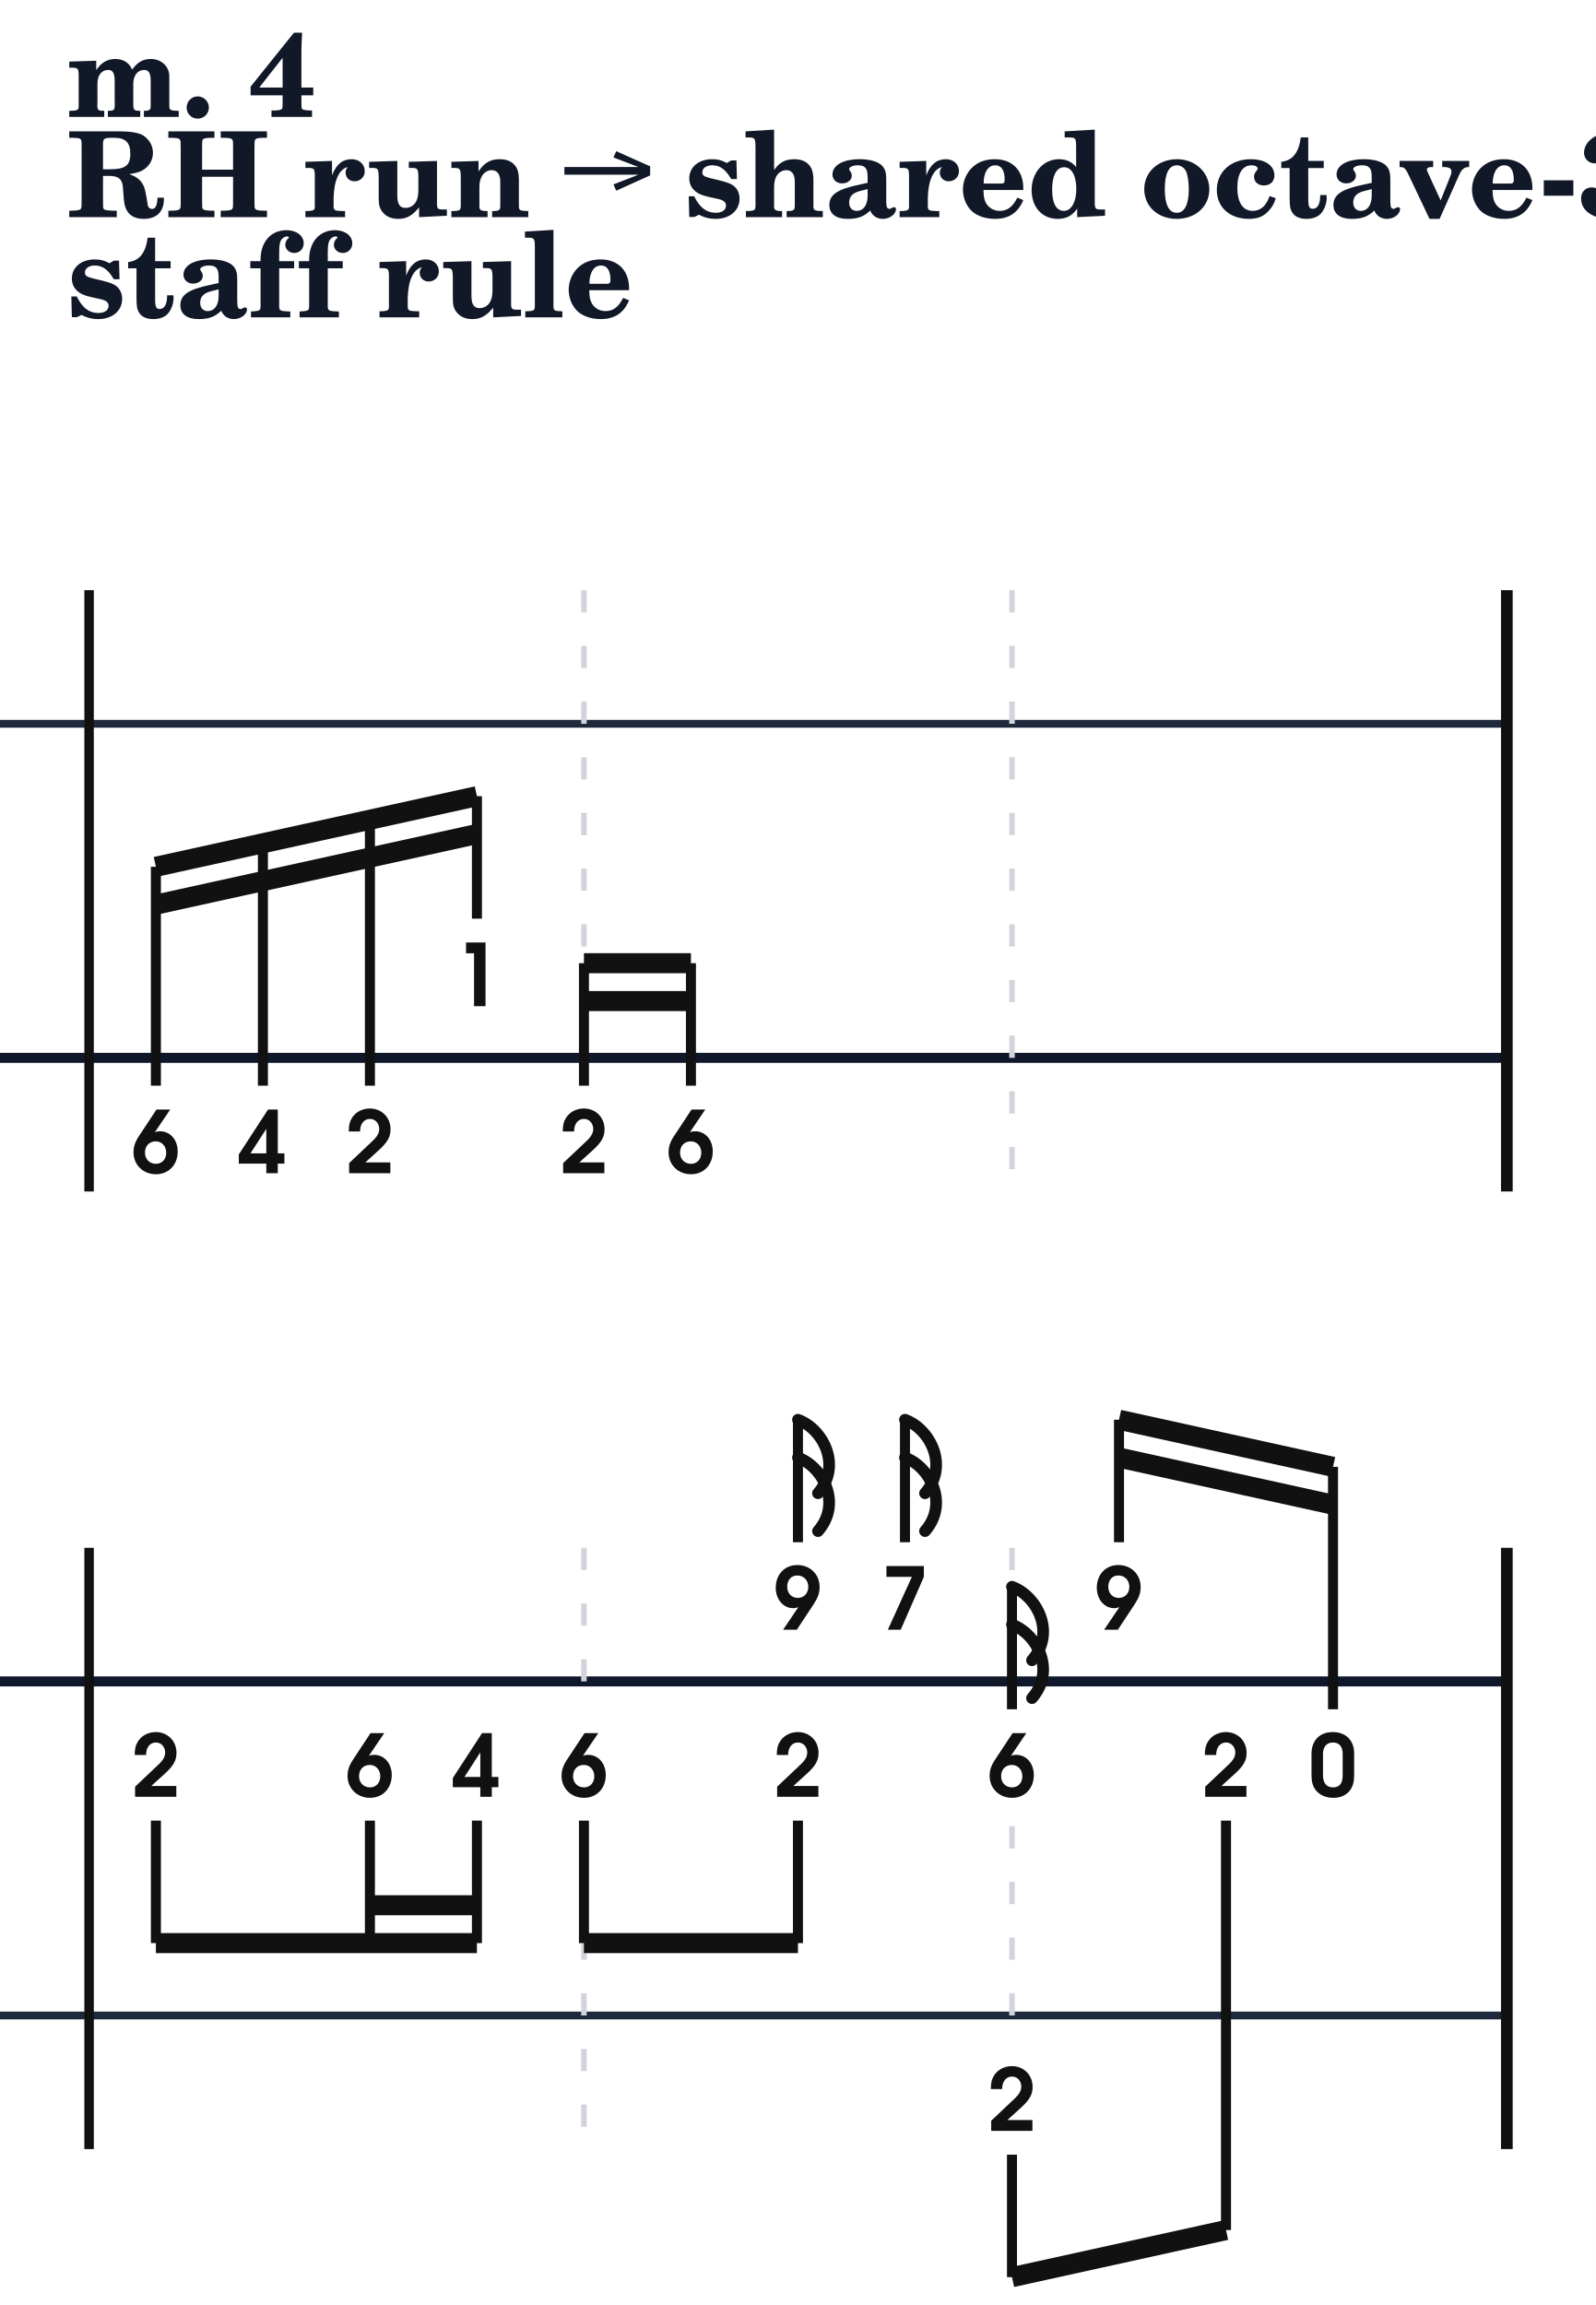
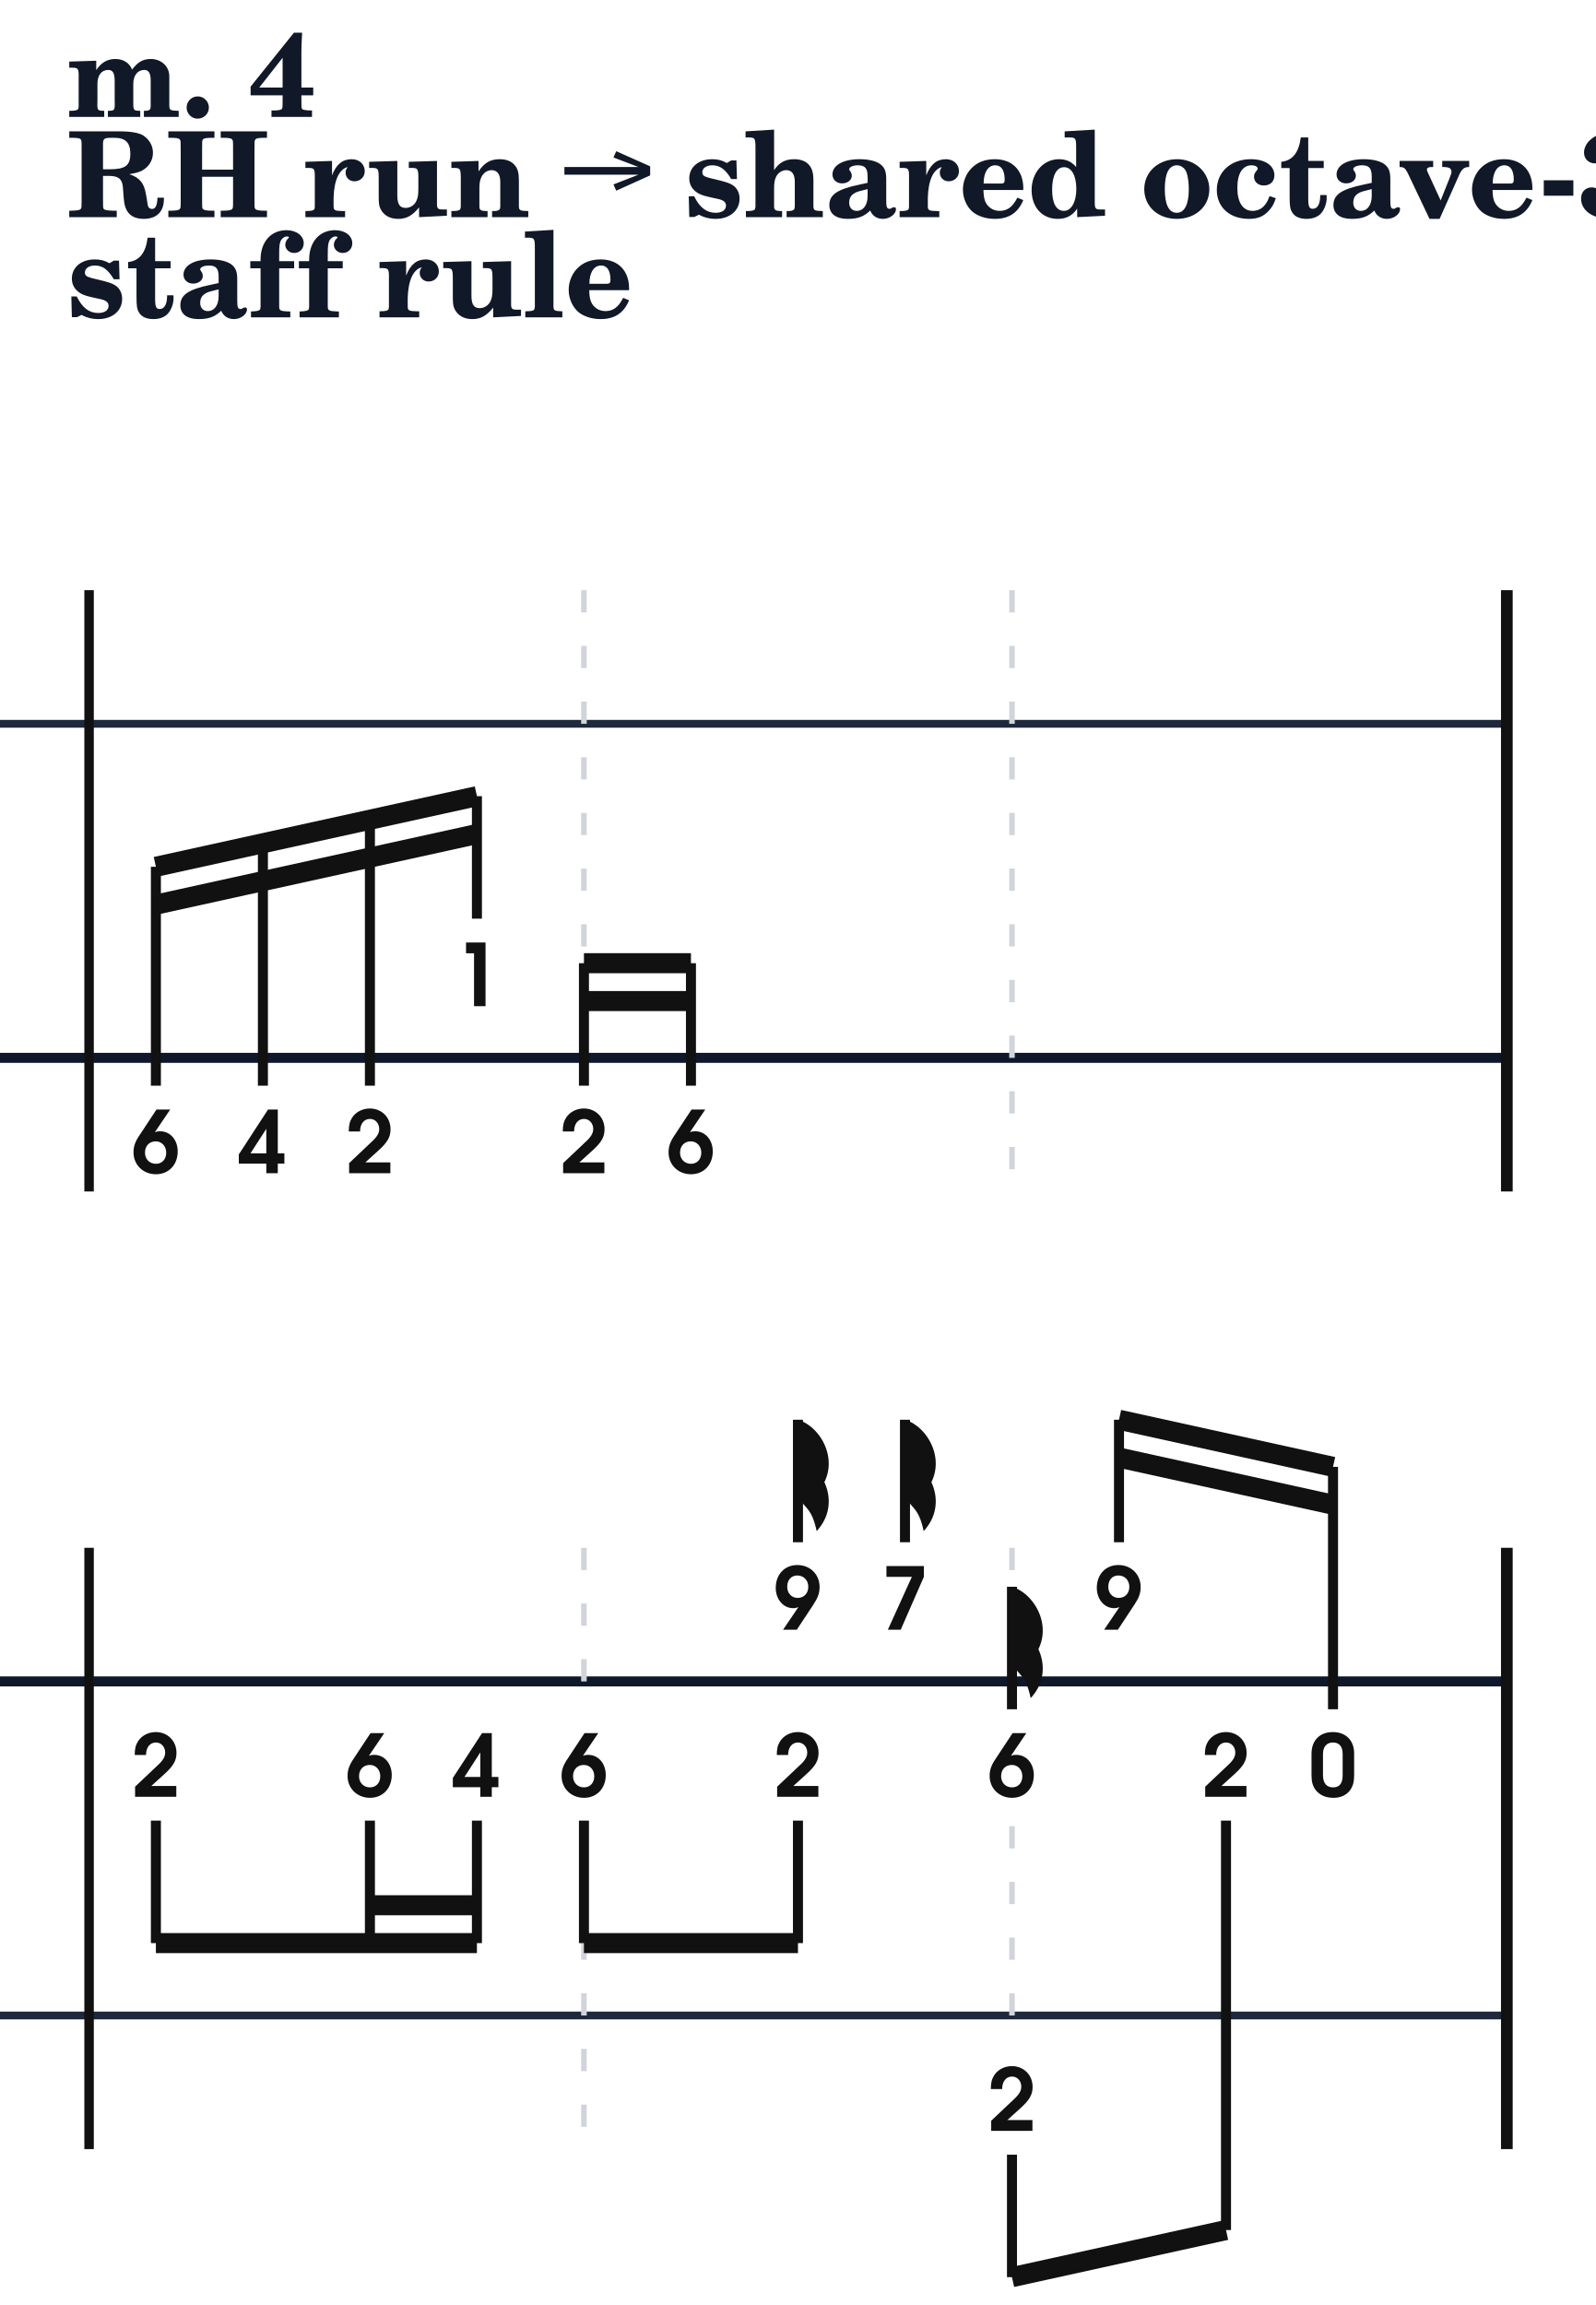
<svg xmlns="http://www.w3.org/2000/svg" viewBox="423.96 53.00 143.32 207.00" width="143.32pt" height="207.00pt" style="background:#FFFFFF;">
  <defs>
    <style>
      .janko-title { font-family: "Century Schoolbook", "Baskerville", "Liberation Serif", "DejaVu Serif", "Times New Roman", Georgia, serif; font-weight: 600; font-size: 11pt; letter-spacing: 0.3px; fill: #111111; }
      .janko-subtitle { font-family: "Century Schoolbook", "Baskerville", "Liberation Serif", "DejaVu Serif", "Times New Roman", Georgia, serif; font-style: italic; font-size: 8.5pt; fill: #333333; }
      .janko-meta { font-family: "Century Schoolbook", "Baskerville", "Liberation Serif", "DejaVu Serif", "Times New Roman", Georgia, serif; font-style: italic; font-size: 8pt; fill: #222222; }
      .janko-measure-num { font-family: "Century Schoolbook", "Baskerville", "Liberation Serif", "DejaVu Serif", "Times New Roman", Georgia, serif; font-style: italic; font-size: 8.5pt; fill: #444444; font-weight: bold; }
      .janko-octave-label { font-family: "DejaVu Sans Mono", monospace; font-size: 7.5pt; font-weight: bold; fill: #6B7280; }
      .janko-hand-label { font-family: "Century Schoolbook", "Baskerville", "Liberation Serif", "DejaVu Serif", "Times New Roman", Georgia, serif; font-style: italic; font-size: 8pt; fill: #555555; }
      .janko-ts-num { font-family: "Century Schoolbook", "Baskerville", "Liberation Serif", "DejaVu Serif", "Times New Roman", Georgia, serif; font-weight: bold; font-size: 14pt; fill: #111111; text-anchor: middle; }
      .janko-caption { font-family: "Century Schoolbook", "Baskerville", "Liberation Serif", "DejaVu Serif", "Times New Roman", Georgia, serif; font-weight: 600; font-size: 8pt; fill: #111827; }
      .janko-caption-sub { font-family: "Century Schoolbook", "Baskerville", "Liberation Serif", "DejaVu Serif", "Times New Roman", Georgia, serif; font-style: italic; font-size: 7.5pt; fill: #4B5563; }
      .janko-digit { font-family: "URW Gothic", "Century Gothic", "ITC Avant Garde Gothic", "Avant Garde", sans-serif; text-anchor: middle; font-weight: bold; }
    </style>
  </defs>
  <rect x="423.96" y="53.00" width="143.32" height="207.00" fill="#FFFFFF" />
  <text x="429.96" y="63.50" class="janko-caption" font-size="7.00pt">m. 4</text>
  <text x="429.96" y="72.50" class="janko-caption" font-size="7.00pt">RH run → shared octave-3</text>
  <text x="429.96" y="81.50" class="janko-caption" font-size="7.00pt">staff rule</text>
  <g class="janko-crop-body">
    <g id="system-1">
      <text class="janko-measure-num" x="48.00" y="96.00">1</text>
      <path class="janko-accolade" d="M 33.35 192.47 C 33.35 181.45, 29.00 176.21, 29.00 176.00 C 29.00 175.47, 33.35 170.97, 33.35 159.53 C 33.35 147.98, 29.32 137.18, 29.32 124.03 C 29.32 116.33, 30.80 108.84, 35.05 102.43 C 35.36 102.00, 36.00 102.53, 35.68 102.96 C 32.39 107.88, 31.33 113.44, 31.33 119.32 C 31.33 130.77, 35.26 141.46, 35.26 154.40 C 35.26 162.10, 33.88 169.58, 29.64 176.00 C 33.88 182.42, 35.26 189.90, 35.26 197.60 C 35.26 210.54, 31.33 221.23, 31.33 232.68 C 31.33 238.56, 32.39 244.12, 35.68 249.04 C 36.00 249.47, 35.36 250.00, 35.05 249.57 C 30.80 243.16, 29.32 235.67, 29.32 227.97 C 29.32 214.82, 33.35 204.02, 33.35 192.47 Z" fill="#111827" />
      <g class="janko-staff-lines">
        <line x1="50.00" y1="118.00" x2="559.28" y2="118.00" stroke="#1E293B" stroke-width="0.70" />
        <line x1="50.00" y1="234.00" x2="559.28" y2="234.00" stroke="#1E293B" stroke-width="0.70" />
        <line x1="50.00" y1="148.00" x2="559.28" y2="148.00" stroke="#0F172A" stroke-width="0.90" />
        <line x1="50.00" y1="204.00" x2="559.28" y2="204.00" stroke="#0F172A" stroke-width="0.90" />
      </g>
      <g class="janko-beat-grid">
        <line class="janko-beat-line" x1="94.44" y1="106.00" x2="94.44" y2="160.00" stroke="#D1D5DB" stroke-width="0.50" stroke-dasharray="2,3" />
        <line class="janko-beat-line" x1="94.44" y1="192.00" x2="94.44" y2="246.00" stroke="#D1D5DB" stroke-width="0.50" stroke-dasharray="2,3" />
        <line class="janko-beat-line" x1="132.88" y1="106.00" x2="132.88" y2="160.00" stroke="#D1D5DB" stroke-width="0.50" stroke-dasharray="2,3" />
        <line class="janko-beat-line" x1="132.88" y1="192.00" x2="132.88" y2="246.00" stroke="#D1D5DB" stroke-width="0.50" stroke-dasharray="2,3" />
        <line class="janko-beat-line" x1="221.76" y1="106.00" x2="221.76" y2="160.00" stroke="#D1D5DB" stroke-width="0.50" stroke-dasharray="2,3" />
        <line class="janko-beat-line" x1="221.76" y1="192.00" x2="221.76" y2="246.00" stroke="#D1D5DB" stroke-width="0.50" stroke-dasharray="2,3" />
        <line class="janko-beat-line" x1="260.20" y1="106.00" x2="260.20" y2="160.00" stroke="#D1D5DB" stroke-width="0.50" stroke-dasharray="2,3" />
        <line class="janko-beat-line" x1="260.20" y1="192.00" x2="260.20" y2="246.00" stroke="#D1D5DB" stroke-width="0.50" stroke-dasharray="2,3" />
        <line class="janko-beat-line" x1="349.08" y1="106.00" x2="349.08" y2="160.00" stroke="#D1D5DB" stroke-width="0.50" stroke-dasharray="2,3" />
        <line class="janko-beat-line" x1="349.08" y1="192.00" x2="349.08" y2="246.00" stroke="#D1D5DB" stroke-width="0.50" stroke-dasharray="2,3" />
        <line class="janko-beat-line" x1="387.52" y1="106.00" x2="387.52" y2="160.00" stroke="#D1D5DB" stroke-width="0.50" stroke-dasharray="2,3" />
        <line class="janko-beat-line" x1="387.52" y1="192.00" x2="387.52" y2="246.00" stroke="#D1D5DB" stroke-width="0.50" stroke-dasharray="2,3" />
        <line class="janko-beat-line" x1="476.40" y1="106.00" x2="476.40" y2="160.00" stroke="#D1D5DB" stroke-width="0.50" stroke-dasharray="2,3" />
        <line class="janko-beat-line" x1="476.40" y1="192.00" x2="476.40" y2="246.00" stroke="#D1D5DB" stroke-width="0.50" stroke-dasharray="2,3" />
        <line class="janko-beat-line" x1="514.84" y1="106.00" x2="514.84" y2="160.00" stroke="#D1D5DB" stroke-width="0.50" stroke-dasharray="2,3" />
        <line class="janko-beat-line" x1="514.84" y1="192.00" x2="514.84" y2="246.00" stroke="#D1D5DB" stroke-width="0.50" stroke-dasharray="2,3" />
      </g>
      <g class="janko-barlines">
        <line class="janko-barline" x1="177.32" y1="106.00" x2="177.32" y2="160.00" stroke="#111111" stroke-width="0.85" />
        <line class="janko-barline" x1="177.32" y1="192.00" x2="177.32" y2="246.00" stroke="#111111" stroke-width="0.85" />
        <line class="janko-barline" x1="304.64" y1="106.00" x2="304.64" y2="160.00" stroke="#111111" stroke-width="0.85" />
        <line class="janko-barline" x1="304.64" y1="192.00" x2="304.64" y2="246.00" stroke="#111111" stroke-width="0.85" />
        <line class="janko-barline" x1="431.96" y1="106.00" x2="431.96" y2="160.00" stroke="#111111" stroke-width="0.85" />
        <line class="janko-barline" x1="431.96" y1="192.00" x2="431.96" y2="246.00" stroke="#111111" stroke-width="0.85" />
        <line class="janko-barline" x1="559.28" y1="106.00" x2="559.28" y2="160.00" stroke="#111111" stroke-width="1.05" />
        <line class="janko-barline" x1="559.28" y1="192.00" x2="559.28" y2="246.00" stroke="#111111" stroke-width="1.05" />
      </g>
      <g class="janko-notes">
        <g class="janko-beam-group">
          <line class="janko-stem" x1="56.00" y1="233.10" x2="56.00" y2="242.50" stroke="#111111" stroke-width="0.90" />
          <line class="janko-stem" x1="75.22" y1="201.50" x2="75.22" y2="238.27" stroke="#111111" stroke-width="0.90" />
          <line class="janko-stem" x1="84.83" y1="201.50" x2="84.83" y2="236.16" stroke="#111111" stroke-width="0.90" />
          <line class="janko-beam" x1="56.00" y1="242.50" x2="84.83" y2="236.16" stroke="#111111" stroke-width="1.80" stroke-linecap="butt" />
          <line class="janko-beam-secondary" x1="75.22" y1="234.87" x2="84.83" y2="232.76" stroke="#111111" stroke-width="1.80" stroke-linecap="butt" />
        </g>
        <g class="janko-beam-group">
          <line class="janko-stem" x1="56.00" y1="133.90" x2="56.00" y2="124.50" stroke="#111111" stroke-width="0.90" />
          <line class="janko-stem" x1="65.61" y1="150.50" x2="65.61" y2="126.61" stroke="#111111" stroke-width="0.90" />
          <line class="janko-beam" x1="56.00" y1="124.50" x2="65.61" y2="126.61" stroke="#111111" stroke-width="1.80" stroke-linecap="butt" />
          <line class="janko-beam-secondary" x1="56.00" y1="127.90" x2="65.61" y2="130.01" stroke="#111111" stroke-width="1.80" stroke-linecap="butt" />
        </g>
        <g class="janko-beam-group">
          <line class="janko-stem" x1="94.44" y1="201.50" x2="94.44" y2="212.50" stroke="#111111" stroke-width="0.90" />
          <line class="janko-stem" x1="113.66" y1="201.50" x2="113.66" y2="212.50" stroke="#111111" stroke-width="0.90" />
          <line class="janko-beam" x1="94.44" y1="212.50" x2="113.66" y2="212.50" stroke="#111111" stroke-width="1.80" stroke-linecap="butt" />
        </g>
        <g class="janko-beam-group">
          <line class="janko-stem" x1="104.05" y1="150.50" x2="104.05" y2="139.50" stroke="#111111" stroke-width="0.90" />
          <line class="janko-stem" x1="113.66" y1="150.50" x2="113.66" y2="139.50" stroke="#111111" stroke-width="0.90" />
          <line class="janko-stem" x1="123.27" y1="150.50" x2="123.27" y2="139.50" stroke="#111111" stroke-width="0.90" />
          <line class="janko-beam" x1="104.05" y1="139.50" x2="123.27" y2="139.50" stroke="#111111" stroke-width="1.80" stroke-linecap="butt" />
          <line class="janko-beam-secondary" x1="104.05" y1="142.90" x2="123.27" y2="142.90" stroke="#111111" stroke-width="1.80" stroke-linecap="butt" />
        </g>
        <g class="janko-beam-group">
          <line class="janko-stem" x1="132.88" y1="231.50" x2="132.88" y2="242.50" stroke="#111111" stroke-width="0.90" />
          <line class="janko-stem" x1="152.10" y1="201.50" x2="152.10" y2="238.27" stroke="#111111" stroke-width="0.90" />
          <line class="janko-beam" x1="132.88" y1="242.50" x2="152.10" y2="238.27" stroke="#111111" stroke-width="1.80" stroke-linecap="butt" />
        </g>
        <g class="janko-beam-group">
          <line class="janko-stem" x1="132.88" y1="135.50" x2="132.88" y2="100.84" stroke="#111111" stroke-width="0.90" />
          <line class="janko-stem" x1="142.49" y1="135.50" x2="142.49" y2="98.73" stroke="#111111" stroke-width="0.90" />
          <line class="janko-stem" x1="152.10" y1="135.50" x2="152.10" y2="96.61" stroke="#111111" stroke-width="0.90" />
          <line class="janko-stem" x1="161.71" y1="105.50" x2="161.71" y2="94.50" stroke="#111111" stroke-width="0.90" />
          <line class="janko-beam" x1="132.88" y1="100.84" x2="161.71" y2="94.50" stroke="#111111" stroke-width="1.80" stroke-linecap="butt" />
          <line class="janko-beam-secondary" x1="132.88" y1="104.24" x2="161.71" y2="97.90" stroke="#111111" stroke-width="1.80" stroke-linecap="butt" />
        </g>
        <g class="janko-beam-group">
          <line class="janko-stem" x1="183.32" y1="120.50" x2="183.32" y2="96.61" stroke="#111111" stroke-width="0.90" />
          <line class="janko-stem" x1="192.93" y1="105.50" x2="192.93" y2="94.50" stroke="#111111" stroke-width="0.90" />
          <line class="janko-beam" x1="183.32" y1="96.61" x2="192.93" y2="94.50" stroke="#111111" stroke-width="1.80" stroke-linecap="butt" />
          <line class="janko-beam-secondary" x1="183.32" y1="100.01" x2="192.93" y2="97.90" stroke="#111111" stroke-width="1.80" stroke-linecap="butt" />
        </g>
        <g class="janko-beam-group">
          <line class="janko-stem" x1="183.32" y1="246.50" x2="183.32" y2="257.50" stroke="#111111" stroke-width="0.90" />
          <line class="janko-stem" x1="202.54" y1="216.50" x2="202.54" y2="253.27" stroke="#111111" stroke-width="0.90" />
          <line class="janko-stem" x1="212.15" y1="216.50" x2="212.15" y2="251.16" stroke="#111111" stroke-width="0.90" />
          <line class="janko-beam" x1="183.32" y1="257.50" x2="212.15" y2="251.16" stroke="#111111" stroke-width="1.80" stroke-linecap="butt" />
          <line class="janko-beam-secondary" x1="202.54" y1="249.87" x2="212.15" y2="247.76" stroke="#111111" stroke-width="1.80" stroke-linecap="butt" />
        </g>
        <g class="janko-beam-group">
          <line class="janko-stem" x1="221.76" y1="216.50" x2="221.76" y2="227.50" stroke="#111111" stroke-width="0.90" />
          <line class="janko-stem" x1="240.98" y1="216.50" x2="240.98" y2="227.50" stroke="#111111" stroke-width="0.90" />
          <line class="janko-beam" x1="221.76" y1="227.50" x2="240.98" y2="227.50" stroke="#111111" stroke-width="1.80" stroke-linecap="butt" />
        </g>
        <g class="janko-beam-group">
          <line class="janko-stem" x1="231.37" y1="135.50" x2="231.37" y2="98.73" stroke="#111111" stroke-width="0.90" />
          <line class="janko-stem" x1="240.98" y1="135.50" x2="240.98" y2="96.61" stroke="#111111" stroke-width="0.90" />
          <line class="janko-stem" x1="250.59" y1="105.50" x2="250.59" y2="94.50" stroke="#111111" stroke-width="0.90" />
          <line class="janko-beam" x1="231.37" y1="98.73" x2="250.59" y2="94.50" stroke="#111111" stroke-width="1.80" stroke-linecap="butt" />
          <line class="janko-beam-secondary" x1="231.37" y1="102.13" x2="250.59" y2="97.90" stroke="#111111" stroke-width="1.80" stroke-linecap="butt" />
        </g>
        <g class="janko-beam-group">
          <line class="janko-stem" x1="260.20" y1="120.50" x2="260.20" y2="109.50" stroke="#111111" stroke-width="0.90" />
          <line class="janko-stem" x1="269.81" y1="120.50" x2="269.81" y2="109.50" stroke="#111111" stroke-width="0.90" />
          <line class="janko-stem" x1="279.42" y1="120.50" x2="279.42" y2="109.50" stroke="#111111" stroke-width="0.90" />
          <line class="janko-stem" x1="289.03" y1="120.50" x2="289.03" y2="109.50" stroke="#111111" stroke-width="0.90" />
          <line class="janko-beam" x1="260.20" y1="109.50" x2="289.03" y2="109.50" stroke="#111111" stroke-width="1.80" stroke-linecap="butt" />
          <line class="janko-beam-secondary" x1="260.20" y1="112.90" x2="289.03" y2="112.90" stroke="#111111" stroke-width="1.80" stroke-linecap="butt" />
        </g>
        <g class="janko-beam-group">
          <line class="janko-stem" x1="260.20" y1="246.50" x2="260.20" y2="257.50" stroke="#111111" stroke-width="0.90" />
          <line class="janko-stem" x1="279.42" y1="216.50" x2="279.42" y2="253.27" stroke="#111111" stroke-width="0.90" />
          <line class="janko-beam" x1="260.20" y1="257.50" x2="279.42" y2="253.27" stroke="#111111" stroke-width="1.80" stroke-linecap="butt" />
        </g>
        <g class="janko-beam-group">
          <line class="janko-stem" x1="310.64" y1="246.50" x2="310.64" y2="257.50" stroke="#111111" stroke-width="0.90" />
          <line class="janko-stem" x1="329.86" y1="216.50" x2="329.86" y2="253.27" stroke="#111111" stroke-width="0.90" />
          <line class="janko-stem" x1="339.47" y1="216.50" x2="339.47" y2="251.16" stroke="#111111" stroke-width="0.90" />
          <line class="janko-beam" x1="310.64" y1="257.50" x2="339.47" y2="251.16" stroke="#111111" stroke-width="1.80" stroke-linecap="butt" />
          <line class="janko-beam-secondary" x1="329.86" y1="249.87" x2="339.47" y2="247.76" stroke="#111111" stroke-width="1.80" stroke-linecap="butt" />
        </g>
        <g class="janko-beam-group">
          <line class="janko-stem" x1="310.64" y1="105.50" x2="310.64" y2="94.50" stroke="#111111" stroke-width="0.90" />
          <line class="janko-stem" x1="320.25" y1="120.50" x2="320.25" y2="96.61" stroke="#111111" stroke-width="0.90" />
          <line class="janko-beam" x1="310.64" y1="94.50" x2="320.25" y2="96.61" stroke="#111111" stroke-width="1.80" stroke-linecap="butt" />
          <line class="janko-beam-secondary" x1="310.64" y1="97.90" x2="320.25" y2="100.01" stroke="#111111" stroke-width="1.80" stroke-linecap="butt" />
        </g>
        <g class="janko-beam-group">
          <line class="janko-stem" x1="349.08" y1="216.50" x2="349.08" y2="227.50" stroke="#111111" stroke-width="0.90" />
          <line class="janko-stem" x1="368.30" y1="201.50" x2="368.30" y2="223.27" stroke="#111111" stroke-width="0.90" />
          <line class="janko-beam" x1="349.08" y1="227.50" x2="368.30" y2="223.27" stroke="#111111" stroke-width="1.80" stroke-linecap="butt" />
        </g>
        <g class="janko-beam-group">
          <line class="janko-stem" x1="358.69" y1="120.50" x2="358.69" y2="109.50" stroke="#111111" stroke-width="0.90" />
          <line class="janko-stem" x1="368.30" y1="120.50" x2="368.30" y2="109.50" stroke="#111111" stroke-width="0.90" />
          <line class="janko-stem" x1="377.91" y1="120.50" x2="377.91" y2="109.50" stroke="#111111" stroke-width="0.90" />
          <line class="janko-beam" x1="358.69" y1="109.50" x2="377.91" y2="109.50" stroke="#111111" stroke-width="1.80" stroke-linecap="butt" />
          <line class="janko-beam-secondary" x1="358.69" y1="112.90" x2="377.91" y2="112.90" stroke="#111111" stroke-width="1.80" stroke-linecap="butt" />
        </g>
        <g class="janko-beam-group">
          <line class="janko-stem" x1="387.52" y1="105.50" x2="387.52" y2="94.50" stroke="#111111" stroke-width="0.90" />
          <line class="janko-stem" x1="397.13" y1="120.50" x2="397.13" y2="96.61" stroke="#111111" stroke-width="0.90" />
          <line class="janko-stem" x1="412.24" y1="135.50" x2="412.24" y2="99.94" stroke="#111111" stroke-width="0.90" />
          <line class="janko-stem" x1="421.84" y1="135.50" x2="421.84" y2="102.05" stroke="#111111" stroke-width="0.90" />
          <line class="janko-beam" x1="387.52" y1="94.50" x2="421.84" y2="102.05" stroke="#111111" stroke-width="1.80" stroke-linecap="butt" />
          <line class="janko-beam-secondary" x1="387.52" y1="97.90" x2="421.84" y2="105.45" stroke="#111111" stroke-width="1.80" stroke-linecap="butt" />
        </g>
        <g class="janko-beam-group">
          <line class="janko-stem" x1="437.96" y1="216.50" x2="437.96" y2="227.50" stroke="#111111" stroke-width="0.90" />
          <line class="janko-stem" x1="457.18" y1="216.50" x2="457.18" y2="227.50" stroke="#111111" stroke-width="0.90" />
          <line class="janko-stem" x1="466.79" y1="216.50" x2="466.79" y2="227.50" stroke="#111111" stroke-width="0.90" />
          <line class="janko-beam" x1="437.96" y1="227.50" x2="466.79" y2="227.50" stroke="#111111" stroke-width="1.80" stroke-linecap="butt" />
          <line class="janko-beam-secondary" x1="457.18" y1="224.10" x2="466.79" y2="224.10" stroke="#111111" stroke-width="1.80" stroke-linecap="butt" />
        </g>
        <g class="janko-beam-group">
          <line class="janko-stem" x1="437.96" y1="150.50" x2="437.96" y2="130.84" stroke="#111111" stroke-width="0.90" />
          <line class="janko-stem" x1="447.57" y1="150.50" x2="447.57" y2="128.73" stroke="#111111" stroke-width="0.90" />
          <line class="janko-stem" x1="457.18" y1="150.50" x2="457.18" y2="126.61" stroke="#111111" stroke-width="0.90" />
          <line class="janko-stem" x1="466.79" y1="135.50" x2="466.79" y2="124.50" stroke="#111111" stroke-width="0.90" />
          <line class="janko-beam" x1="437.96" y1="130.84" x2="466.79" y2="124.50" stroke="#111111" stroke-width="1.80" stroke-linecap="butt" />
          <line class="janko-beam-secondary" x1="437.96" y1="134.24" x2="466.79" y2="127.90" stroke="#111111" stroke-width="1.80" stroke-linecap="butt" />
        </g>
        <g class="janko-beam-group">
          <line class="janko-stem" x1="476.40" y1="150.50" x2="476.40" y2="139.50" stroke="#111111" stroke-width="0.90" />
          <line class="janko-stem" x1="486.01" y1="150.50" x2="486.01" y2="139.50" stroke="#111111" stroke-width="0.90" />
          <line class="janko-beam" x1="476.40" y1="139.50" x2="486.01" y2="139.50" stroke="#111111" stroke-width="1.80" stroke-linecap="butt" />
          <line class="janko-beam-secondary" x1="476.40" y1="142.90" x2="486.01" y2="142.90" stroke="#111111" stroke-width="1.80" stroke-linecap="butt" />
        </g>
        <g class="janko-beam-group">
          <line class="janko-stem" x1="476.40" y1="216.50" x2="476.40" y2="227.50" stroke="#111111" stroke-width="0.90" />
          <line class="janko-stem" x1="495.62" y1="216.50" x2="495.62" y2="227.50" stroke="#111111" stroke-width="0.90" />
          <line class="janko-beam" x1="476.40" y1="227.50" x2="495.62" y2="227.50" stroke="#111111" stroke-width="1.80" stroke-linecap="butt" />
        </g>
        <g class="janko-beam-group">
          <line class="janko-stem" x1="514.84" y1="246.50" x2="514.84" y2="257.50" stroke="#111111" stroke-width="0.90" />
          <line class="janko-stem" x1="534.06" y1="216.50" x2="534.06" y2="253.27" stroke="#111111" stroke-width="0.90" />
          <line class="janko-beam" x1="514.84" y1="257.50" x2="534.06" y2="253.27" stroke="#111111" stroke-width="1.80" stroke-linecap="butt" />
        </g>
        <g class="janko-beam-group">
          <line class="janko-stem" x1="524.45" y1="191.50" x2="524.45" y2="180.50" stroke="#111111" stroke-width="0.90" />
          <line class="janko-stem" x1="543.67" y1="206.50" x2="543.67" y2="184.73" stroke="#111111" stroke-width="0.90" />
          <line class="janko-beam" x1="524.45" y1="180.50" x2="543.67" y2="184.73" stroke="#111111" stroke-width="1.80" stroke-linecap="butt" />
          <line class="janko-beam-secondary" x1="524.45" y1="183.90" x2="543.67" y2="188.13" stroke="#111111" stroke-width="1.80" stroke-linecap="butt" />
        </g>
        <line class="janko-stem" x1="75.22" y1="135.50" x2="75.22" y2="124.50" stroke="#111111" stroke-width="0.90" />
-         <path class="janko-flag" data-stem-x="75.22" data-flag-index="1" d="M 75.22 124.50 C 77.42 125.29 79.22 128.59 77.02 131.10" fill="none" stroke="#111111" stroke-width="1.05" stroke-linecap="round" />
+         <path class="janko-flag" data-stem-x="75.22" data-flag-index="1" d="M 75.22 124.50 C 77.42 125.16 79.22 128.59 76.90 131.10 C 76.42 128.86 75.78 129.12 75.22 127.93 Z" fill="#111111" stroke="none" data-subdivision-style="classical-urtext" />
        <circle class="janko-augmentation-dot" cx="83.22" cy="140.50" r="1.30" fill="#111111" />
        <line class="janko-stem" x1="202.54" y1="120.50" x2="202.54" y2="109.50" stroke="#111111" stroke-width="0.90" />
-         <path class="janko-flag" data-stem-x="202.54" data-flag-index="1" d="M 202.54 109.50 C 204.74 110.29 206.54 113.59 204.34 116.10" fill="none" stroke="#111111" stroke-width="1.05" stroke-linecap="round" />
+         <path class="janko-flag" data-stem-x="202.54" data-flag-index="1" d="M 202.54 109.50 C 204.74 110.16 206.54 113.59 204.22 116.10 C 203.74 113.86 203.10 114.12 202.54 112.93 Z" fill="#111111" stroke="none" data-subdivision-style="classical-urtext" />
        <circle class="janko-augmentation-dot" cx="210.54" cy="125.50" r="1.30" fill="#111111" />
        <line class="janko-stem" x1="329.86" y1="105.50" x2="329.86" y2="94.50" stroke="#111111" stroke-width="0.90" />
-         <path class="janko-flag" data-stem-x="329.86" data-flag-index="1" d="M 329.86 94.50 C 332.06 95.29 333.86 98.59 331.66 101.10" fill="none" stroke="#111111" stroke-width="1.05" stroke-linecap="round" />
+         <path class="janko-flag" data-stem-x="329.86" data-flag-index="1" d="M 329.86 94.50 C 332.06 95.16 333.86 98.59 331.54 101.10 C 331.06 98.86 330.42 99.12 329.86 97.93 Z" fill="#111111" stroke="none" data-subdivision-style="classical-urtext" />
        <circle class="janko-augmentation-dot" cx="337.86" cy="110.50" r="1.30" fill="#111111" />
        <line class="janko-stem" x1="387.52" y1="231.50" x2="387.52" y2="242.50" stroke="#111111" stroke-width="0.90" />
-         <path class="janko-flag" data-stem-x="387.52" data-flag-index="1" d="M 387.52 242.50 C 389.72 241.71 391.52 238.41 389.32 235.90" fill="none" stroke="#111111" stroke-width="1.05" stroke-linecap="round" />
+         <path class="janko-flag" data-stem-x="387.52" data-flag-index="1" d="M 387.52 242.50 C 389.72 241.84 391.52 238.41 389.20 235.90 C 388.72 238.14 388.08 237.88 387.52 239.07 Z" fill="#111111" stroke="none" data-subdivision-style="classical-urtext" />
        <line class="janko-stem" x1="401.24" y1="145.50" x2="401.24" y2="156.50" stroke="#111111" stroke-width="0.90" />
-         <path class="janko-flag" data-stem-x="401.24" data-flag-index="1" d="M 401.24 156.50 C 403.44 155.71 405.24 152.41 403.04 149.90" fill="none" stroke="#111111" stroke-width="1.05" stroke-linecap="round" />
+         <path class="janko-flag" data-stem-x="401.24" data-flag-index="1" d="M 401.24 156.50 C 403.44 155.84 405.24 152.41 402.92 149.90 C 402.44 152.14 401.80 151.88 401.24 153.07 Z" fill="#111111" stroke="none" data-subdivision-style="classical-urtext" />
        <line class="janko-stem" x1="495.62" y1="191.50" x2="495.62" y2="180.50" stroke="#111111" stroke-width="0.90" />
-         <path class="janko-flag" data-stem-x="495.62" data-flag-index="1" d="M 495.62 180.50 C 497.82 181.29 499.62 184.59 497.42 187.10" fill="none" stroke="#111111" stroke-width="1.05" stroke-linecap="round" />
-         <path class="janko-flag" data-stem-x="495.62" data-flag-index="2" d="M 495.62 183.90 C 497.82 184.69 499.62 187.99 497.42 190.50" fill="none" stroke="#111111" stroke-width="1.05" stroke-linecap="round" />
+         <path class="janko-flag" data-stem-x="495.62" data-flag-index="1" d="M 495.62 180.50 C 497.82 181.16 499.62 184.59 497.30 187.10 C 496.82 184.86 496.18 185.12 495.62 183.93 Z" fill="#111111" stroke="none" data-subdivision-style="classical-urtext" />
+         <path class="janko-flag" data-stem-x="495.62" data-flag-index="2" d="M 495.62 183.90 C 497.82 184.56 499.62 187.99 497.30 190.50 C 496.82 188.26 496.18 188.52 495.62 187.33 Z" fill="#111111" stroke="none" data-subdivision-style="classical-urtext" />
        <line class="janko-stem" x1="505.23" y1="191.50" x2="505.23" y2="180.50" stroke="#111111" stroke-width="0.90" />
-         <path class="janko-flag" data-stem-x="505.23" data-flag-index="1" d="M 505.23 180.50 C 507.43 181.29 509.23 184.59 507.03 187.10" fill="none" stroke="#111111" stroke-width="1.05" stroke-linecap="round" />
-         <path class="janko-flag" data-stem-x="505.23" data-flag-index="2" d="M 505.23 183.90 C 507.43 184.69 509.23 187.99 507.03 190.50" fill="none" stroke="#111111" stroke-width="1.05" stroke-linecap="round" />
+         <path class="janko-flag" data-stem-x="505.23" data-flag-index="1" d="M 505.23 180.50 C 507.43 181.16 509.23 184.59 506.91 187.10 C 506.43 184.86 505.79 185.12 505.23 183.93 Z" fill="#111111" stroke="none" data-subdivision-style="classical-urtext" />
+         <path class="janko-flag" data-stem-x="505.23" data-flag-index="2" d="M 505.23 183.90 C 507.43 184.56 509.23 187.99 506.91 190.50 C 506.43 188.26 505.79 188.52 505.23 187.33 Z" fill="#111111" stroke="none" data-subdivision-style="classical-urtext" />
        <line class="janko-stem" x1="514.84" y1="206.50" x2="514.84" y2="195.50" stroke="#111111" stroke-width="0.90" />
-         <path class="janko-flag" data-stem-x="514.84" data-flag-index="1" d="M 514.84 195.50 C 517.04 196.29 518.84 199.59 516.64 202.10" fill="none" stroke="#111111" stroke-width="1.05" stroke-linecap="round" />
-         <path class="janko-flag" data-stem-x="514.84" data-flag-index="2" d="M 514.84 198.90 C 517.04 199.69 518.84 202.99 516.64 205.50" fill="none" stroke="#111111" stroke-width="1.05" stroke-linecap="round" />
+         <path class="janko-flag" data-stem-x="514.84" data-flag-index="1" d="M 514.84 195.50 C 517.04 196.16 518.84 199.59 516.52 202.10 C 516.04 199.86 515.40 200.12 514.84 198.93 Z" fill="#111111" stroke="none" data-subdivision-style="classical-urtext" />
+         <path class="janko-flag" data-stem-x="514.84" data-flag-index="2" d="M 514.84 198.90 C 517.04 199.56 518.84 202.99 516.52 205.50 C 516.04 203.26 515.40 203.52 514.84 202.33 Z" fill="#111111" stroke="none" data-subdivision-style="classical-urtext" />
        <circle class="janko-halo" cx="56.00" cy="226.50" r="6.20" fill="none" stroke="#111111" stroke-width="0.75" />
        <circle class="janko-knockout" cx="56.00" cy="226.50" r="4.80" fill="#FFFFFF" />
        <text class="janko-digit" x="56.00" y="229.36" font-weight="700" font-size="5.8pt" fill="#111111">7</text>
        <circle class="janko-halo" cx="56.00" cy="140.50" r="6.20" fill="none" stroke="#111111" stroke-width="0.75" />
        <circle class="janko-knockout" cx="56.00" cy="140.50" r="4.80" fill="#FFFFFF" />
        <text class="janko-digit" x="56.00" y="143.36" font-weight="700" font-size="5.8pt" fill="#111111">7</text>
        <circle class="janko-knockout" cx="65.61" cy="155.50" r="4.80" fill="#FFFFFF" />
        <text class="janko-digit" x="65.61" y="158.36" font-weight="800" font-size="5.8pt" fill="#111111">6</text>
        <circle class="janko-knockout" cx="75.22" cy="140.50" r="4.80" fill="#FFFFFF" />
        <text class="janko-digit" x="75.22" y="143.36" font-weight="700" font-size="5.8pt" fill="#111111">7</text>
        <circle class="janko-knockout" cx="75.22" cy="196.50" r="4.80" fill="#FFFFFF" />
        <text class="janko-digit" x="75.22" y="199.36" font-weight="700" font-size="5.8pt" fill="#111111">B</text>
        <circle class="janko-knockout" cx="84.83" cy="196.50" r="4.80" fill="#FFFFFF" />
        <text class="janko-digit" x="84.83" y="199.36" font-weight="700" font-size="5.8pt" fill="#111111">9</text>
        <circle class="janko-knockout" cx="94.44" cy="196.50" r="4.80" fill="#FFFFFF" />
        <text class="janko-digit" x="94.44" y="199.36" font-weight="700" font-size="5.8pt" fill="#111111">B</text>
        <circle class="janko-knockout" cx="104.05" cy="155.50" r="4.80" fill="#FFFFFF" />
        <text class="janko-digit" x="104.05" y="158.36" font-weight="800" font-size="5.8pt" fill="#111111">2</text>
        <circle class="janko-knockout" cx="113.66" cy="155.50" r="4.80" fill="#FFFFFF" />
        <text class="janko-digit" x="113.66" y="158.36" font-weight="800" font-size="5.8pt" fill="#111111">4</text>
        <circle class="janko-knockout" cx="113.66" cy="196.50" r="4.80" fill="#FFFFFF" />
        <text class="janko-digit" x="113.66" y="199.36" font-weight="700" font-size="5.8pt" fill="#111111">7</text>
        <circle class="janko-knockout" cx="123.27" cy="155.50" r="4.80" fill="#FFFFFF" />
        <text class="janko-digit" x="123.27" y="158.36" font-weight="800" font-size="5.8pt" fill="#111111">6</text>
        <circle class="janko-knockout" cx="132.88" cy="226.50" r="4.80" fill="#FFFFFF" />
        <text class="janko-digit" x="132.88" y="229.36" font-weight="700" font-size="5.8pt" fill="#111111">7</text>
        <circle class="janko-knockout" cx="132.88" cy="140.50" r="4.80" fill="#FFFFFF" />
        <text class="janko-digit" x="132.88" y="143.36" font-weight="700" font-size="5.8pt" fill="#111111">7</text>
        <circle class="janko-knockout" cx="142.49" cy="140.50" r="4.80" fill="#FFFFFF" />
        <text class="janko-digit" x="142.49" y="143.36" font-weight="700" font-size="5.8pt" fill="#111111">9</text>
        <circle class="janko-knockout" cx="152.10" cy="196.50" r="4.80" fill="#FFFFFF" />
        <text class="janko-digit" x="152.10" y="199.36" font-weight="700" font-size="5.8pt" fill="#111111">7</text>
        <circle class="janko-knockout" cx="152.10" cy="140.50" r="4.80" fill="#FFFFFF" />
        <text class="janko-digit" x="152.10" y="143.36" font-weight="700" font-size="5.8pt" fill="#111111">B</text>
        <circle class="janko-knockout" cx="161.71" cy="110.50" r="4.80" fill="#FFFFFF" />
        <text class="janko-digit" x="161.71" y="113.36" font-weight="700" font-size="5.8pt" fill="#111111">1</text>
        <circle class="janko-knockout" cx="183.32" cy="125.50" r="4.80" fill="#FFFFFF" />
        <text class="janko-digit" x="183.32" y="128.36" font-weight="800" font-size="5.8pt" fill="#111111">2</text>
        <circle class="janko-knockout" cx="183.32" cy="241.50" r="4.80" fill="#FFFFFF" />
        <text class="janko-digit" x="183.32" y="244.36" font-weight="800" font-size="5.8pt" fill="#111111">6</text>
        <circle class="janko-knockout" cx="192.93" cy="110.50" r="4.80" fill="#FFFFFF" />
        <text class="janko-digit" x="192.93" y="113.36" font-weight="700" font-size="5.8pt" fill="#111111">1</text>
        <circle class="janko-knockout" cx="202.54" cy="125.50" r="4.80" fill="#FFFFFF" />
        <text class="janko-digit" x="202.54" y="128.36" font-weight="800" font-size="5.8pt" fill="#111111">2</text>
        <circle class="janko-knockout" cx="202.54" cy="211.50" r="4.80" fill="#FFFFFF" />
        <text class="janko-digit" x="202.54" y="214.36" font-weight="800" font-size="5.8pt" fill="#111111">6</text>
        <circle class="janko-knockout" cx="212.15" cy="211.50" r="4.80" fill="#FFFFFF" />
        <text class="janko-digit" x="212.15" y="214.36" font-weight="800" font-size="5.8pt" fill="#111111">4</text>
        <circle class="janko-knockout" cx="221.76" cy="211.50" r="4.80" fill="#FFFFFF" />
        <text class="janko-digit" x="221.76" y="214.36" font-weight="800" font-size="5.8pt" fill="#111111">6</text>
        <circle class="janko-knockout" cx="231.37" cy="140.50" r="4.80" fill="#FFFFFF" />
        <text class="janko-digit" x="231.37" y="143.36" font-weight="700" font-size="5.8pt" fill="#111111">9</text>
        <circle class="janko-knockout" cx="240.98" cy="211.50" r="4.80" fill="#FFFFFF" />
        <text class="janko-digit" x="240.98" y="214.36" font-weight="800" font-size="5.8pt" fill="#111111">2</text>
        <circle class="janko-knockout" cx="240.98" cy="140.50" r="4.80" fill="#FFFFFF" />
        <text class="janko-digit" x="240.98" y="143.36" font-weight="700" font-size="5.8pt" fill="#111111">B</text>
        <circle class="janko-knockout" cx="250.59" cy="110.50" r="4.80" fill="#FFFFFF" />
        <text class="janko-digit" x="250.59" y="113.36" font-weight="700" font-size="5.8pt" fill="#111111">1</text>
        <circle class="janko-knockout" cx="260.20" cy="125.50" r="4.80" fill="#FFFFFF" />
        <text class="janko-digit" x="260.20" y="128.36" font-weight="800" font-size="5.8pt" fill="#111111">2</text>
        <circle class="janko-knockout" cx="260.20" cy="241.50" r="4.80" fill="#FFFFFF" />
        <text class="janko-digit" x="260.20" y="244.36" font-weight="800" font-size="5.8pt" fill="#111111">6</text>
        <circle class="janko-knockout" cx="269.81" cy="125.50" r="4.80" fill="#FFFFFF" />
        <text class="janko-digit" x="269.81" y="128.36" font-weight="800" font-size="5.8pt" fill="#111111">4</text>
        <circle class="janko-knockout" cx="279.42" cy="211.50" r="4.80" fill="#FFFFFF" />
        <text class="janko-digit" x="279.42" y="214.36" font-weight="800" font-size="5.8pt" fill="#111111">2</text>
        <circle class="janko-knockout" cx="279.42" cy="125.50" r="4.80" fill="#FFFFFF" />
        <text class="janko-digit" x="279.42" y="128.36" font-weight="800" font-size="5.8pt" fill="#111111">6</text>
        <circle class="janko-knockout" cx="289.03" cy="125.50" r="4.80" fill="#FFFFFF" />
        <text class="janko-digit" x="289.03" y="128.36" font-weight="800" font-size="5.8pt" fill="#111111">2</text>
        <circle class="janko-knockout" cx="310.64" cy="241.50" r="4.80" fill="#FFFFFF" />
        <text class="janko-digit" x="310.64" y="244.36" font-weight="800" font-size="5.8pt" fill="#111111">4</text>
        <circle class="janko-knockout" cx="310.64" cy="110.50" r="4.80" fill="#FFFFFF" />
        <text class="janko-digit" x="310.64" y="113.36" font-weight="700" font-size="5.8pt" fill="#111111">7</text>
        <circle class="janko-knockout" cx="320.25" cy="125.50" r="4.80" fill="#FFFFFF" />
        <text class="janko-digit" x="320.25" y="128.36" font-weight="800" font-size="5.8pt" fill="#111111">6</text>
        <circle class="janko-knockout" cx="329.86" cy="211.50" r="4.80" fill="#FFFFFF" />
        <text class="janko-digit" x="329.86" y="214.36" font-weight="800" font-size="5.8pt" fill="#111111">4</text>
        <circle class="janko-knockout" cx="329.86" cy="110.50" r="4.80" fill="#FFFFFF" />
        <text class="janko-digit" x="329.86" y="113.36" font-weight="700" font-size="5.8pt" fill="#111111">7</text>
        <circle class="janko-knockout" cx="339.47" cy="211.50" r="4.80" fill="#FFFFFF" />
        <text class="janko-digit" x="339.47" y="214.36" font-weight="800" font-size="5.8pt" fill="#111111">2</text>
        <circle class="janko-knockout" cx="349.08" cy="211.50" r="4.80" fill="#FFFFFF" />
        <text class="janko-digit" x="349.08" y="214.36" font-weight="800" font-size="5.8pt" fill="#111111">4</text>
        <circle class="janko-knockout" cx="358.69" cy="125.50" r="4.80" fill="#FFFFFF" />
        <text class="janko-digit" x="358.69" y="128.36" font-weight="800" font-size="5.8pt" fill="#111111">6</text>
        <circle class="janko-knockout" cx="368.30" cy="125.50" r="4.80" fill="#FFFFFF" />
        <text class="janko-digit" x="368.30" y="128.36" font-weight="800" font-size="5.8pt" fill="#111111">4</text>
        <circle class="janko-knockout" cx="368.30" cy="196.50" r="4.80" fill="#FFFFFF" />
        <text class="janko-digit" x="368.30" y="199.36" font-weight="700" font-size="5.8pt" fill="#111111">7</text>
        <circle class="janko-knockout" cx="377.91" cy="125.50" r="4.80" fill="#FFFFFF" />
        <text class="janko-digit" x="377.91" y="128.36" font-weight="800" font-size="5.8pt" fill="#111111">2</text>
        <circle class="janko-knockout" cx="387.52" cy="110.50" r="4.80" fill="#FFFFFF" />
        <text class="janko-digit" x="387.52" y="113.36" font-weight="700" font-size="5.8pt" fill="#111111">1</text>
        <circle class="janko-knockout" cx="387.52" cy="226.50" r="4.80" fill="#FFFFFF" />
        <text class="janko-digit" x="387.52" y="229.36" font-weight="700" font-size="5.8pt" fill="#111111">9</text>
        <circle class="janko-knockout" cx="397.13" cy="125.50" r="4.80" fill="#FFFFFF" />
        <text class="janko-digit" x="397.13" y="128.36" font-weight="800" font-size="5.8pt" fill="#111111">4</text>
        <circle class="janko-knockout" cx="401.24" cy="140.50" r="4.80" fill="#FFFFFF" />
        <text class="janko-digit" x="401.24" y="143.36" font-weight="700" font-size="5.8pt" fill="#111111">1</text>
        <circle class="janko-knockout" cx="412.24" cy="140.50" r="4.80" fill="#FFFFFF" />
        <text class="janko-digit" x="412.24" y="143.36" font-weight="700" font-size="5.8pt" fill="#111111">9</text>
        <circle class="janko-knockout" cx="421.84" cy="140.50" r="4.80" fill="#FFFFFF" />
        <text class="janko-digit" x="421.84" y="143.36" font-weight="700" font-size="5.8pt" fill="#111111">7</text>
        <circle class="janko-knockout" cx="437.96" cy="211.50" r="4.80" fill="#FFFFFF" />
        <text class="janko-digit" x="437.96" y="214.36" font-weight="800" font-size="5.8pt" fill="#111111">2</text>
        <circle class="janko-knockout" cx="437.96" cy="155.50" r="4.80" fill="#FFFFFF" />
        <text class="janko-digit" x="437.96" y="158.36" font-weight="800" font-size="5.8pt" fill="#111111">6</text>
        <circle class="janko-knockout" cx="447.57" cy="155.50" r="4.80" fill="#FFFFFF" />
        <text class="janko-digit" x="447.57" y="158.36" font-weight="800" font-size="5.8pt" fill="#111111">4</text>
        <circle class="janko-knockout" cx="457.18" cy="155.50" r="4.80" fill="#FFFFFF" />
        <text class="janko-digit" x="457.18" y="158.36" font-weight="800" font-size="5.8pt" fill="#111111">2</text>
        <circle class="janko-knockout" cx="457.18" cy="211.50" r="4.80" fill="#FFFFFF" />
        <text class="janko-digit" x="457.18" y="214.36" font-weight="800" font-size="5.8pt" fill="#111111">6</text>
        <circle class="janko-knockout" cx="466.79" cy="140.50" r="4.80" fill="#FFFFFF" />
        <text class="janko-digit" x="466.79" y="143.36" font-weight="700" font-size="5.8pt" fill="#111111">1</text>
        <circle class="janko-knockout" cx="466.79" cy="211.50" r="4.80" fill="#FFFFFF" />
        <text class="janko-digit" x="466.79" y="214.36" font-weight="800" font-size="5.8pt" fill="#111111">4</text>
        <circle class="janko-knockout" cx="476.40" cy="155.50" r="4.80" fill="#FFFFFF" />
        <text class="janko-digit" x="476.40" y="158.36" font-weight="800" font-size="5.8pt" fill="#111111">2</text>
        <circle class="janko-knockout" cx="476.40" cy="211.50" r="4.80" fill="#FFFFFF" />
        <text class="janko-digit" x="476.40" y="214.36" font-weight="800" font-size="5.8pt" fill="#111111">6</text>
        <circle class="janko-knockout" cx="486.01" cy="155.50" r="4.80" fill="#FFFFFF" />
        <text class="janko-digit" x="486.01" y="158.36" font-weight="800" font-size="5.8pt" fill="#111111">6</text>
        <circle class="janko-knockout" cx="495.62" cy="211.50" r="4.80" fill="#FFFFFF" />
        <text class="janko-digit" x="495.62" y="214.36" font-weight="800" font-size="5.8pt" fill="#111111">2</text>
        <circle class="janko-knockout" cx="495.62" cy="196.50" r="4.80" fill="#FFFFFF" />
        <text class="janko-digit" x="495.62" y="199.36" font-weight="700" font-size="5.8pt" fill="#111111">9</text>
        <circle class="janko-knockout" cx="505.23" cy="196.50" r="4.80" fill="#FFFFFF" />
        <text class="janko-digit" x="505.23" y="199.36" font-weight="700" font-size="5.8pt" fill="#111111">7</text>
        <circle class="janko-knockout" cx="514.84" cy="241.50" r="4.80" fill="#FFFFFF" />
        <text class="janko-digit" x="514.84" y="244.36" font-weight="800" font-size="5.8pt" fill="#111111">2</text>
        <circle class="janko-knockout" cx="514.84" cy="211.50" r="4.80" fill="#FFFFFF" />
        <text class="janko-digit" x="514.84" y="214.36" font-weight="800" font-size="5.8pt" fill="#111111">6</text>
        <circle class="janko-knockout" cx="524.45" cy="196.50" r="4.80" fill="#FFFFFF" />
        <text class="janko-digit" x="524.45" y="199.36" font-weight="700" font-size="5.8pt" fill="#111111">9</text>
        <circle class="janko-knockout" cx="534.06" cy="211.50" r="4.80" fill="#FFFFFF" />
        <text class="janko-digit" x="534.06" y="214.36" font-weight="800" font-size="5.8pt" fill="#111111">2</text>
        <circle class="janko-knockout" cx="543.67" cy="211.50" r="4.80" fill="#FFFFFF" />
        <text class="janko-digit" x="543.67" y="214.36" font-weight="800" font-size="5.8pt" fill="#111111">0</text>
      </g>
    </g>
  </g>
</svg>
